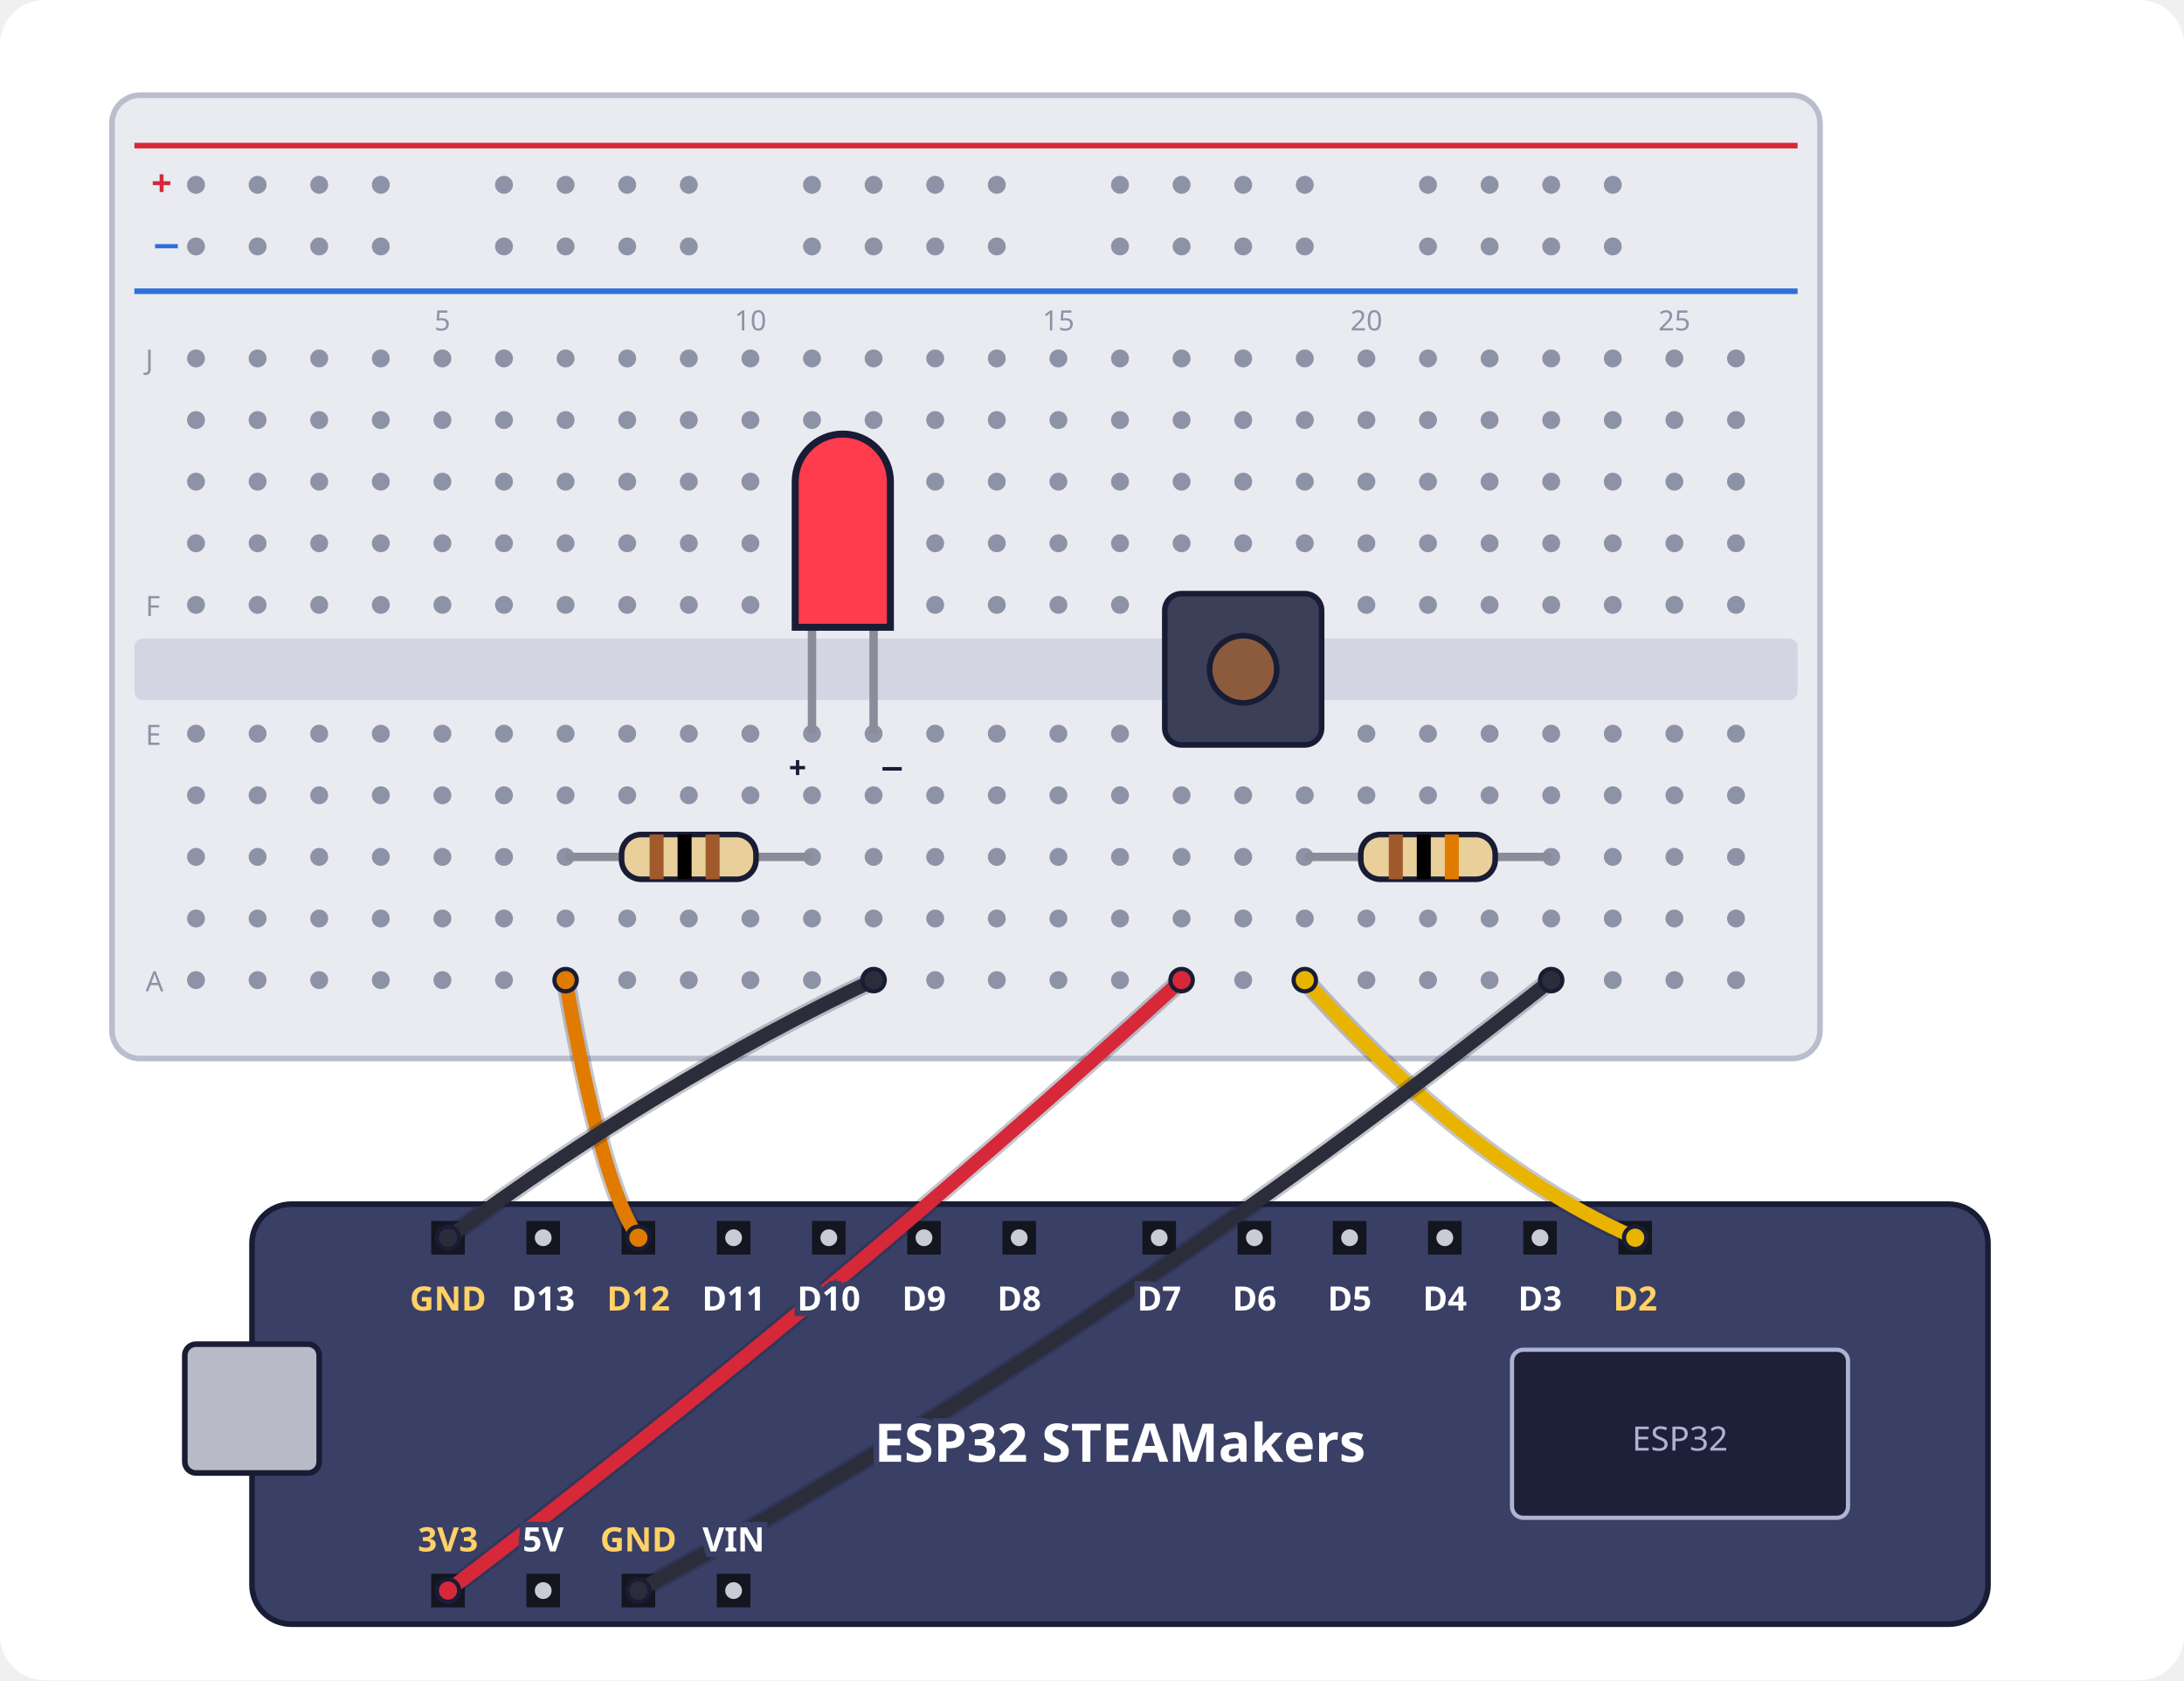
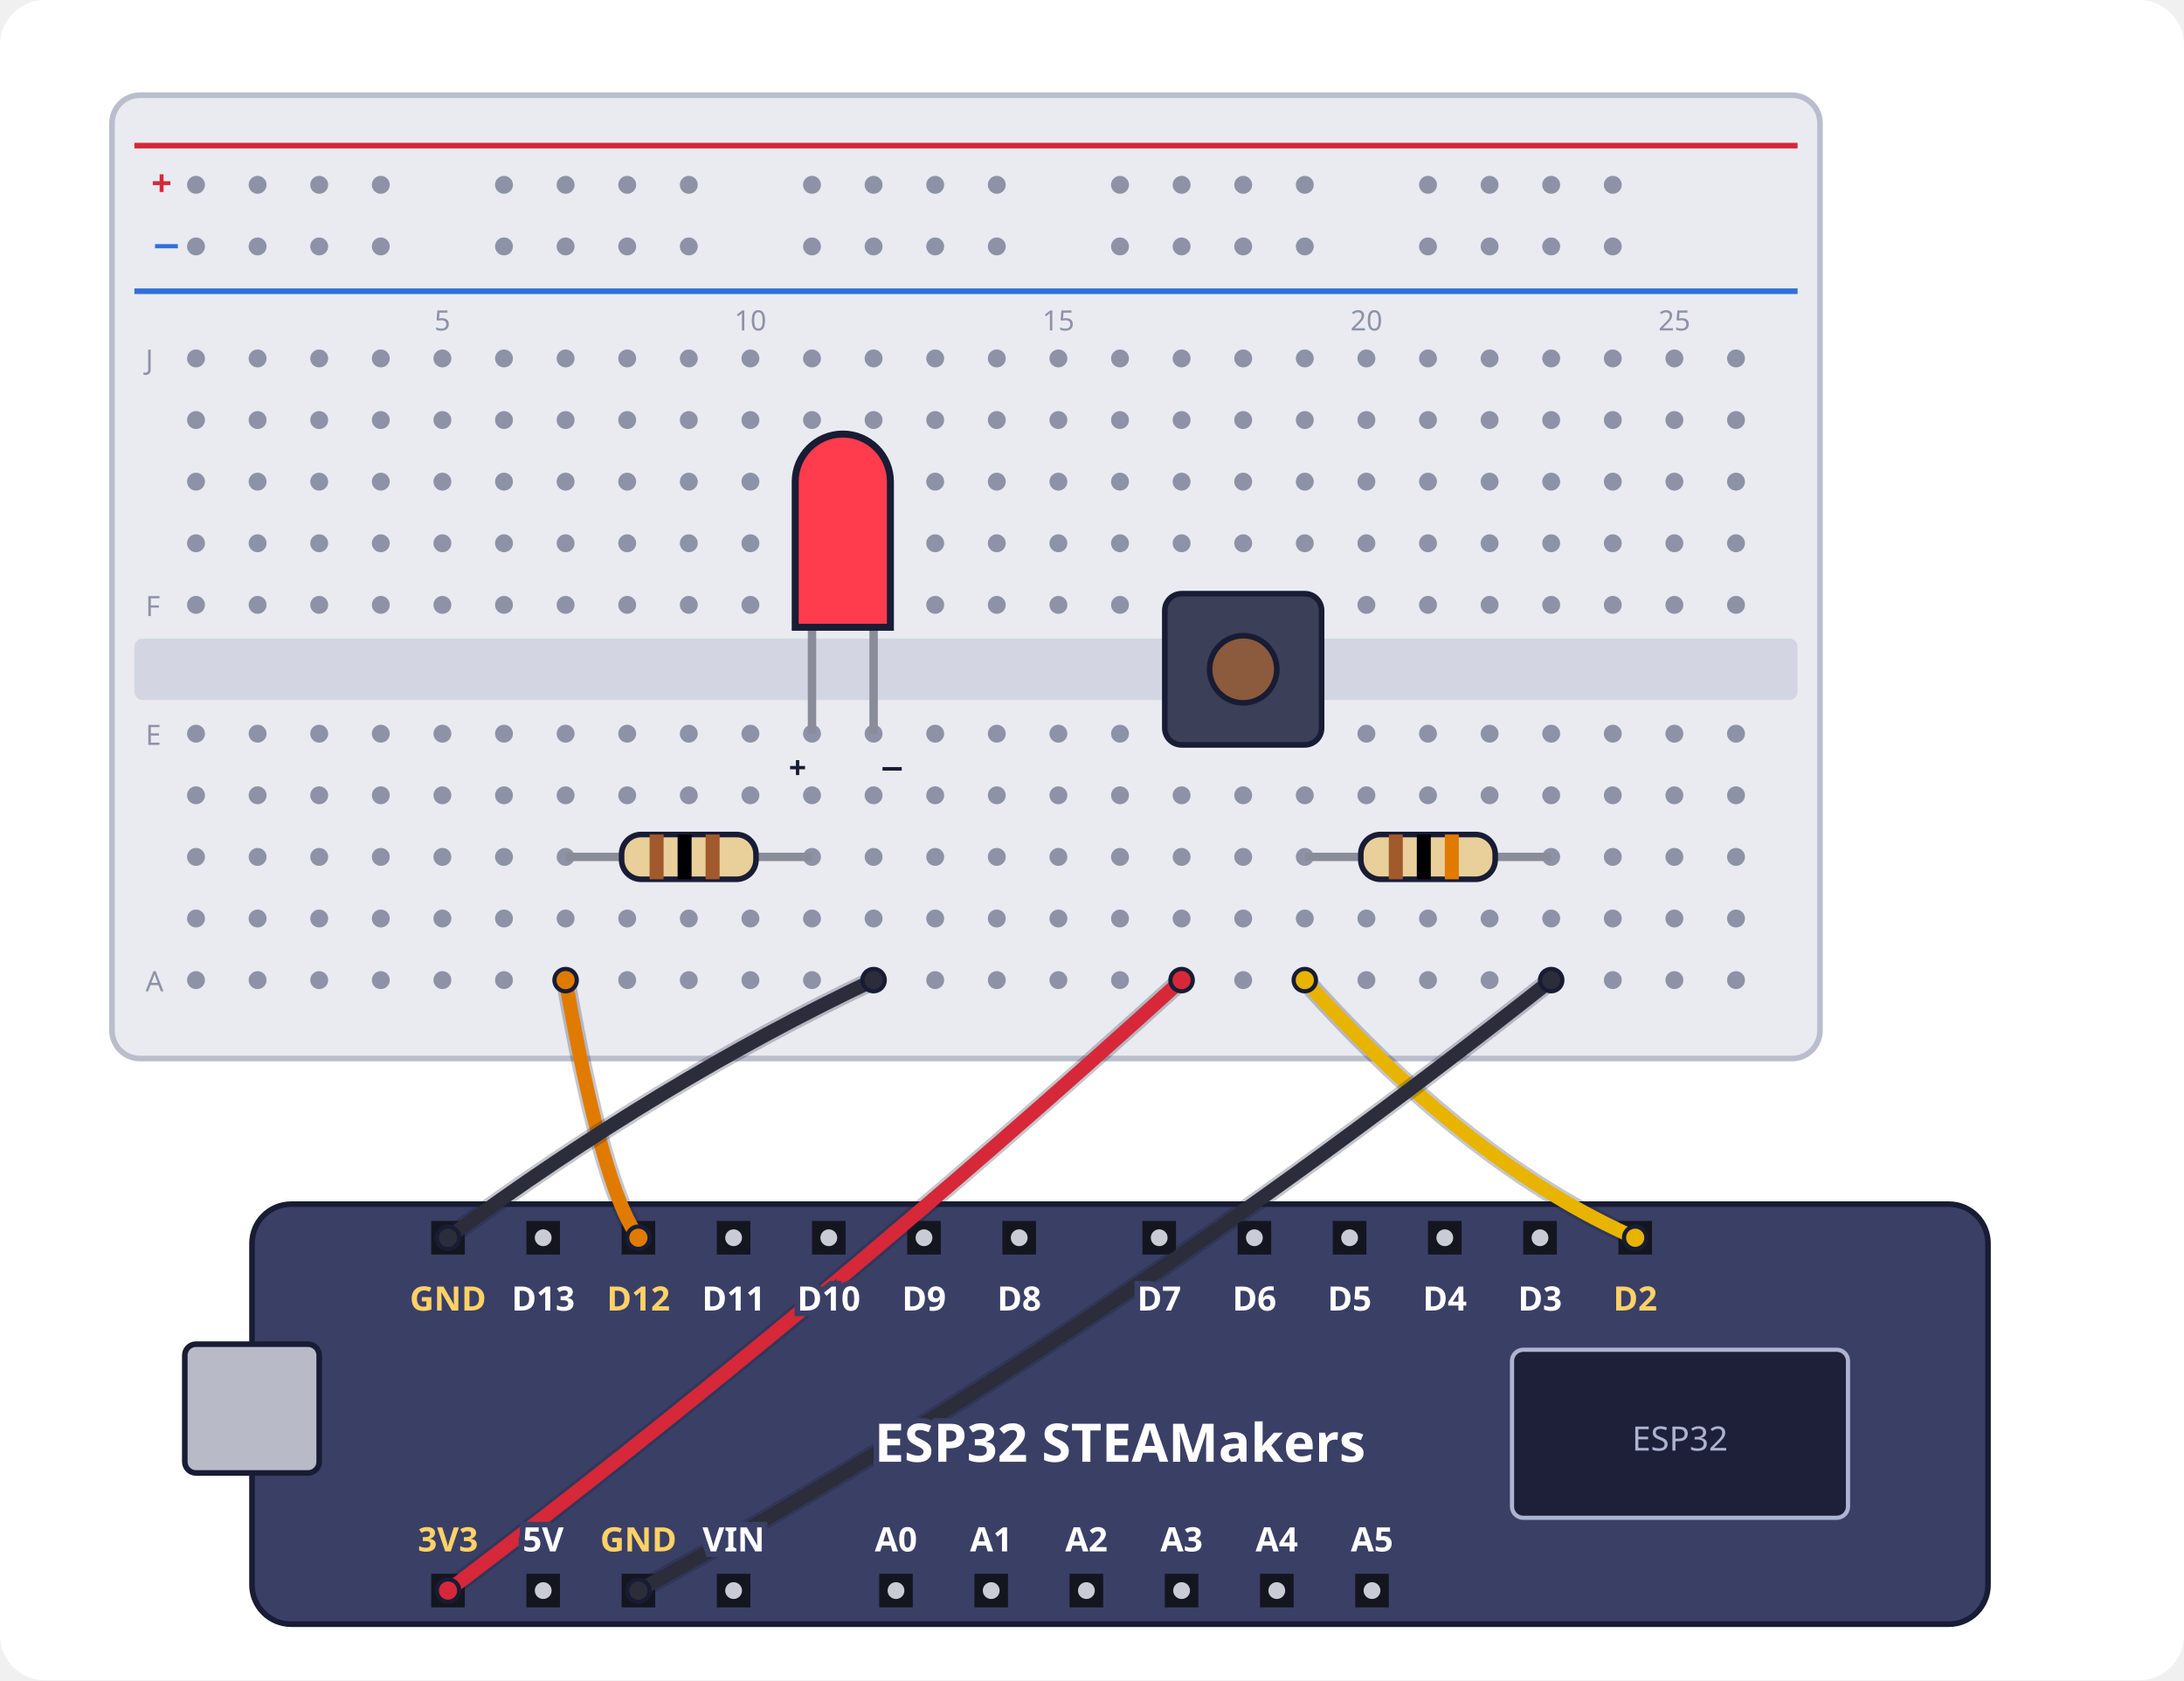
<svg xmlns="http://www.w3.org/2000/svg" viewBox="0 0 780 600" role="img" aria-labelledby="t d" font-family="Manrope,system-ui,sans-serif">
  <rect width="780" height="600" rx="16" fill="#fff" />
  <rect x="40" y="34" width="610" height="344" rx="10" fill="#e9ebf1" stroke="#b9bdcc" stroke-width="2" />
  <rect x="48" y="228" width="594" height="22" rx="3" fill="#d3d6e2" />
  <path d="M48 52 H642" stroke="#d62839" stroke-width="2" />
  <path d="M48 104 H642" stroke="#2f6fdb" stroke-width="2" />
  <text x="54" y="70" font-size="13" font-weight="800" fill="#d62839">+</text>
  <text x="54" y="92" font-size="13" font-weight="800" fill="#2f6fdb">−</text>
  <circle cx="70" cy="128" r="3.2" fill="#8d92a6" />
  <circle cx="70" cy="150" r="3.2" fill="#8d92a6" />
  <circle cx="70" cy="172" r="3.2" fill="#8d92a6" />
  <circle cx="70" cy="194" r="3.2" fill="#8d92a6" />
  <circle cx="70" cy="216" r="3.2" fill="#8d92a6" />
  <circle cx="70" cy="262" r="3.2" fill="#8d92a6" />
  <circle cx="70" cy="284" r="3.2" fill="#8d92a6" />
  <circle cx="70" cy="306" r="3.2" fill="#8d92a6" />
  <circle cx="70" cy="328" r="3.2" fill="#8d92a6" />
  <circle cx="70" cy="350" r="3.2" fill="#8d92a6" />
  <circle cx="70" cy="66" r="3.2" fill="#8d92a6" />
  <circle cx="70" cy="88" r="3.2" fill="#8d92a6" />
  <circle cx="92" cy="128" r="3.2" fill="#8d92a6" />
  <circle cx="92" cy="150" r="3.2" fill="#8d92a6" />
  <circle cx="92" cy="172" r="3.2" fill="#8d92a6" />
  <circle cx="92" cy="194" r="3.2" fill="#8d92a6" />
  <circle cx="92" cy="216" r="3.2" fill="#8d92a6" />
  <circle cx="92" cy="262" r="3.2" fill="#8d92a6" />
  <circle cx="92" cy="284" r="3.2" fill="#8d92a6" />
  <circle cx="92" cy="306" r="3.2" fill="#8d92a6" />
  <circle cx="92" cy="328" r="3.2" fill="#8d92a6" />
  <circle cx="92" cy="350" r="3.2" fill="#8d92a6" />
  <circle cx="92" cy="66" r="3.2" fill="#8d92a6" />
  <circle cx="92" cy="88" r="3.2" fill="#8d92a6" />
  <circle cx="114" cy="128" r="3.2" fill="#8d92a6" />
  <circle cx="114" cy="150" r="3.2" fill="#8d92a6" />
  <circle cx="114" cy="172" r="3.2" fill="#8d92a6" />
  <circle cx="114" cy="194" r="3.2" fill="#8d92a6" />
  <circle cx="114" cy="216" r="3.2" fill="#8d92a6" />
  <circle cx="114" cy="262" r="3.2" fill="#8d92a6" />
  <circle cx="114" cy="284" r="3.2" fill="#8d92a6" />
  <circle cx="114" cy="306" r="3.2" fill="#8d92a6" />
  <circle cx="114" cy="328" r="3.2" fill="#8d92a6" />
  <circle cx="114" cy="350" r="3.2" fill="#8d92a6" />
  <circle cx="114" cy="66" r="3.2" fill="#8d92a6" />
  <circle cx="114" cy="88" r="3.2" fill="#8d92a6" />
  <circle cx="136" cy="128" r="3.2" fill="#8d92a6" />
  <circle cx="136" cy="150" r="3.2" fill="#8d92a6" />
  <circle cx="136" cy="172" r="3.2" fill="#8d92a6" />
  <circle cx="136" cy="194" r="3.2" fill="#8d92a6" />
  <circle cx="136" cy="216" r="3.2" fill="#8d92a6" />
  <circle cx="136" cy="262" r="3.2" fill="#8d92a6" />
  <circle cx="136" cy="284" r="3.2" fill="#8d92a6" />
  <circle cx="136" cy="306" r="3.2" fill="#8d92a6" />
  <circle cx="136" cy="328" r="3.2" fill="#8d92a6" />
  <circle cx="136" cy="350" r="3.2" fill="#8d92a6" />
  <circle cx="136" cy="66" r="3.2" fill="#8d92a6" />
  <circle cx="136" cy="88" r="3.2" fill="#8d92a6" />
  <circle cx="158" cy="128" r="3.2" fill="#8d92a6" />
  <circle cx="158" cy="150" r="3.2" fill="#8d92a6" />
  <circle cx="158" cy="172" r="3.2" fill="#8d92a6" />
  <circle cx="158" cy="194" r="3.2" fill="#8d92a6" />
  <circle cx="158" cy="216" r="3.2" fill="#8d92a6" />
  <circle cx="158" cy="262" r="3.2" fill="#8d92a6" />
  <circle cx="158" cy="284" r="3.2" fill="#8d92a6" />
  <circle cx="158" cy="306" r="3.2" fill="#8d92a6" />
  <circle cx="158" cy="328" r="3.2" fill="#8d92a6" />
  <circle cx="158" cy="350" r="3.2" fill="#8d92a6" />
  <text x="158" y="118" text-anchor="middle" font-size="10" fill="#8d92a6">5</text>
  <circle cx="180" cy="128" r="3.2" fill="#8d92a6" />
  <circle cx="180" cy="150" r="3.2" fill="#8d92a6" />
  <circle cx="180" cy="172" r="3.2" fill="#8d92a6" />
  <circle cx="180" cy="194" r="3.2" fill="#8d92a6" />
  <circle cx="180" cy="216" r="3.2" fill="#8d92a6" />
  <circle cx="180" cy="262" r="3.2" fill="#8d92a6" />
  <circle cx="180" cy="284" r="3.2" fill="#8d92a6" />
  <circle cx="180" cy="306" r="3.2" fill="#8d92a6" />
  <circle cx="180" cy="328" r="3.2" fill="#8d92a6" />
  <circle cx="180" cy="350" r="3.2" fill="#8d92a6" />
  <circle cx="180" cy="66" r="3.2" fill="#8d92a6" />
  <circle cx="180" cy="88" r="3.2" fill="#8d92a6" />
  <circle cx="202" cy="128" r="3.2" fill="#8d92a6" />
  <circle cx="202" cy="150" r="3.2" fill="#8d92a6" />
  <circle cx="202" cy="172" r="3.2" fill="#8d92a6" />
  <circle cx="202" cy="194" r="3.2" fill="#8d92a6" />
  <circle cx="202" cy="216" r="3.2" fill="#8d92a6" />
  <circle cx="202" cy="262" r="3.2" fill="#8d92a6" />
  <circle cx="202" cy="284" r="3.2" fill="#8d92a6" />
  <circle cx="202" cy="306" r="3.2" fill="#8d92a6" />
  <circle cx="202" cy="328" r="3.2" fill="#8d92a6" />
  <circle cx="202" cy="350" r="3.2" fill="#8d92a6" />
  <circle cx="202" cy="66" r="3.2" fill="#8d92a6" />
  <circle cx="202" cy="88" r="3.2" fill="#8d92a6" />
  <circle cx="224" cy="128" r="3.2" fill="#8d92a6" />
  <circle cx="224" cy="150" r="3.2" fill="#8d92a6" />
  <circle cx="224" cy="172" r="3.2" fill="#8d92a6" />
  <circle cx="224" cy="194" r="3.2" fill="#8d92a6" />
  <circle cx="224" cy="216" r="3.2" fill="#8d92a6" />
  <circle cx="224" cy="262" r="3.2" fill="#8d92a6" />
  <circle cx="224" cy="284" r="3.2" fill="#8d92a6" />
  <circle cx="224" cy="306" r="3.2" fill="#8d92a6" />
  <circle cx="224" cy="328" r="3.2" fill="#8d92a6" />
  <circle cx="224" cy="350" r="3.2" fill="#8d92a6" />
  <circle cx="224" cy="66" r="3.2" fill="#8d92a6" />
  <circle cx="224" cy="88" r="3.2" fill="#8d92a6" />
  <circle cx="246" cy="128" r="3.2" fill="#8d92a6" />
  <circle cx="246" cy="150" r="3.2" fill="#8d92a6" />
  <circle cx="246" cy="172" r="3.2" fill="#8d92a6" />
  <circle cx="246" cy="194" r="3.2" fill="#8d92a6" />
  <circle cx="246" cy="216" r="3.2" fill="#8d92a6" />
  <circle cx="246" cy="262" r="3.2" fill="#8d92a6" />
  <circle cx="246" cy="284" r="3.2" fill="#8d92a6" />
  <circle cx="246" cy="306" r="3.2" fill="#8d92a6" />
  <circle cx="246" cy="328" r="3.2" fill="#8d92a6" />
  <circle cx="246" cy="350" r="3.2" fill="#8d92a6" />
  <circle cx="246" cy="66" r="3.2" fill="#8d92a6" />
  <circle cx="246" cy="88" r="3.2" fill="#8d92a6" />
  <circle cx="268" cy="128" r="3.2" fill="#8d92a6" />
  <circle cx="268" cy="150" r="3.2" fill="#8d92a6" />
  <circle cx="268" cy="172" r="3.2" fill="#8d92a6" />
  <circle cx="268" cy="194" r="3.2" fill="#8d92a6" />
  <circle cx="268" cy="216" r="3.2" fill="#8d92a6" />
  <circle cx="268" cy="262" r="3.2" fill="#8d92a6" />
  <circle cx="268" cy="284" r="3.2" fill="#8d92a6" />
  <circle cx="268" cy="306" r="3.2" fill="#8d92a6" />
  <circle cx="268" cy="328" r="3.2" fill="#8d92a6" />
  <circle cx="268" cy="350" r="3.2" fill="#8d92a6" />
  <text x="268" y="118" text-anchor="middle" font-size="10" fill="#8d92a6">10</text>
  <circle cx="290" cy="128" r="3.2" fill="#8d92a6" />
  <circle cx="290" cy="150" r="3.2" fill="#8d92a6" />
  <circle cx="290" cy="172" r="3.2" fill="#8d92a6" />
  <circle cx="290" cy="194" r="3.2" fill="#8d92a6" />
  <circle cx="290" cy="216" r="3.2" fill="#8d92a6" />
  <circle cx="290" cy="262" r="3.2" fill="#8d92a6" />
  <circle cx="290" cy="284" r="3.2" fill="#8d92a6" />
  <circle cx="290" cy="306" r="3.2" fill="#8d92a6" />
  <circle cx="290" cy="328" r="3.2" fill="#8d92a6" />
  <circle cx="290" cy="350" r="3.2" fill="#8d92a6" />
  <circle cx="290" cy="66" r="3.2" fill="#8d92a6" />
  <circle cx="290" cy="88" r="3.2" fill="#8d92a6" />
  <circle cx="312" cy="128" r="3.2" fill="#8d92a6" />
  <circle cx="312" cy="150" r="3.2" fill="#8d92a6" />
  <circle cx="312" cy="172" r="3.2" fill="#8d92a6" />
  <circle cx="312" cy="194" r="3.2" fill="#8d92a6" />
  <circle cx="312" cy="216" r="3.2" fill="#8d92a6" />
  <circle cx="312" cy="262" r="3.2" fill="#8d92a6" />
  <circle cx="312" cy="284" r="3.2" fill="#8d92a6" />
  <circle cx="312" cy="306" r="3.2" fill="#8d92a6" />
  <circle cx="312" cy="328" r="3.2" fill="#8d92a6" />
  <circle cx="312" cy="350" r="3.2" fill="#8d92a6" />
  <circle cx="312" cy="66" r="3.2" fill="#8d92a6" />
  <circle cx="312" cy="88" r="3.2" fill="#8d92a6" />
  <circle cx="334" cy="128" r="3.2" fill="#8d92a6" />
  <circle cx="334" cy="150" r="3.2" fill="#8d92a6" />
  <circle cx="334" cy="172" r="3.2" fill="#8d92a6" />
  <circle cx="334" cy="194" r="3.2" fill="#8d92a6" />
  <circle cx="334" cy="216" r="3.2" fill="#8d92a6" />
  <circle cx="334" cy="262" r="3.2" fill="#8d92a6" />
  <circle cx="334" cy="284" r="3.2" fill="#8d92a6" />
  <circle cx="334" cy="306" r="3.2" fill="#8d92a6" />
  <circle cx="334" cy="328" r="3.2" fill="#8d92a6" />
  <circle cx="334" cy="350" r="3.2" fill="#8d92a6" />
  <circle cx="334" cy="66" r="3.2" fill="#8d92a6" />
  <circle cx="334" cy="88" r="3.2" fill="#8d92a6" />
  <circle cx="356" cy="128" r="3.2" fill="#8d92a6" />
  <circle cx="356" cy="150" r="3.2" fill="#8d92a6" />
  <circle cx="356" cy="172" r="3.2" fill="#8d92a6" />
  <circle cx="356" cy="194" r="3.2" fill="#8d92a6" />
  <circle cx="356" cy="216" r="3.2" fill="#8d92a6" />
  <circle cx="356" cy="262" r="3.2" fill="#8d92a6" />
  <circle cx="356" cy="284" r="3.2" fill="#8d92a6" />
  <circle cx="356" cy="306" r="3.2" fill="#8d92a6" />
  <circle cx="356" cy="328" r="3.2" fill="#8d92a6" />
  <circle cx="356" cy="350" r="3.2" fill="#8d92a6" />
  <circle cx="356" cy="66" r="3.2" fill="#8d92a6" />
  <circle cx="356" cy="88" r="3.2" fill="#8d92a6" />
  <circle cx="378" cy="128" r="3.2" fill="#8d92a6" />
  <circle cx="378" cy="150" r="3.2" fill="#8d92a6" />
  <circle cx="378" cy="172" r="3.2" fill="#8d92a6" />
  <circle cx="378" cy="194" r="3.2" fill="#8d92a6" />
  <circle cx="378" cy="216" r="3.2" fill="#8d92a6" />
  <circle cx="378" cy="262" r="3.2" fill="#8d92a6" />
  <circle cx="378" cy="284" r="3.2" fill="#8d92a6" />
  <circle cx="378" cy="306" r="3.2" fill="#8d92a6" />
  <circle cx="378" cy="328" r="3.2" fill="#8d92a6" />
  <circle cx="378" cy="350" r="3.2" fill="#8d92a6" />
  <text x="378" y="118" text-anchor="middle" font-size="10" fill="#8d92a6">15</text>
  <circle cx="400" cy="128" r="3.2" fill="#8d92a6" />
  <circle cx="400" cy="150" r="3.2" fill="#8d92a6" />
  <circle cx="400" cy="172" r="3.2" fill="#8d92a6" />
  <circle cx="400" cy="194" r="3.2" fill="#8d92a6" />
  <circle cx="400" cy="216" r="3.2" fill="#8d92a6" />
  <circle cx="400" cy="262" r="3.2" fill="#8d92a6" />
  <circle cx="400" cy="284" r="3.2" fill="#8d92a6" />
  <circle cx="400" cy="306" r="3.2" fill="#8d92a6" />
  <circle cx="400" cy="328" r="3.2" fill="#8d92a6" />
  <circle cx="400" cy="350" r="3.2" fill="#8d92a6" />
  <circle cx="400" cy="66" r="3.2" fill="#8d92a6" />
  <circle cx="400" cy="88" r="3.2" fill="#8d92a6" />
  <circle cx="422" cy="128" r="3.2" fill="#8d92a6" />
  <circle cx="422" cy="150" r="3.2" fill="#8d92a6" />
  <circle cx="422" cy="172" r="3.2" fill="#8d92a6" />
  <circle cx="422" cy="194" r="3.2" fill="#8d92a6" />
  <circle cx="422" cy="216" r="3.2" fill="#8d92a6" />
  <circle cx="422" cy="262" r="3.2" fill="#8d92a6" />
  <circle cx="422" cy="284" r="3.2" fill="#8d92a6" />
  <circle cx="422" cy="306" r="3.2" fill="#8d92a6" />
  <circle cx="422" cy="328" r="3.2" fill="#8d92a6" />
  <circle cx="422" cy="350" r="3.2" fill="#8d92a6" />
  <circle cx="422" cy="66" r="3.2" fill="#8d92a6" />
  <circle cx="422" cy="88" r="3.2" fill="#8d92a6" />
  <circle cx="444" cy="128" r="3.2" fill="#8d92a6" />
  <circle cx="444" cy="150" r="3.2" fill="#8d92a6" />
  <circle cx="444" cy="172" r="3.2" fill="#8d92a6" />
  <circle cx="444" cy="194" r="3.2" fill="#8d92a6" />
  <circle cx="444" cy="216" r="3.2" fill="#8d92a6" />
  <circle cx="444" cy="262" r="3.2" fill="#8d92a6" />
  <circle cx="444" cy="284" r="3.2" fill="#8d92a6" />
  <circle cx="444" cy="306" r="3.2" fill="#8d92a6" />
  <circle cx="444" cy="328" r="3.2" fill="#8d92a6" />
  <circle cx="444" cy="350" r="3.2" fill="#8d92a6" />
  <circle cx="444" cy="66" r="3.2" fill="#8d92a6" />
  <circle cx="444" cy="88" r="3.2" fill="#8d92a6" />
  <circle cx="466" cy="128" r="3.2" fill="#8d92a6" />
  <circle cx="466" cy="150" r="3.2" fill="#8d92a6" />
  <circle cx="466" cy="172" r="3.2" fill="#8d92a6" />
  <circle cx="466" cy="194" r="3.2" fill="#8d92a6" />
  <circle cx="466" cy="216" r="3.2" fill="#8d92a6" />
  <circle cx="466" cy="262" r="3.2" fill="#8d92a6" />
  <circle cx="466" cy="284" r="3.2" fill="#8d92a6" />
  <circle cx="466" cy="306" r="3.2" fill="#8d92a6" />
  <circle cx="466" cy="328" r="3.2" fill="#8d92a6" />
  <circle cx="466" cy="350" r="3.2" fill="#8d92a6" />
  <circle cx="466" cy="66" r="3.2" fill="#8d92a6" />
  <circle cx="466" cy="88" r="3.2" fill="#8d92a6" />
  <circle cx="488" cy="128" r="3.2" fill="#8d92a6" />
  <circle cx="488" cy="150" r="3.2" fill="#8d92a6" />
  <circle cx="488" cy="172" r="3.2" fill="#8d92a6" />
  <circle cx="488" cy="194" r="3.2" fill="#8d92a6" />
  <circle cx="488" cy="216" r="3.2" fill="#8d92a6" />
  <circle cx="488" cy="262" r="3.2" fill="#8d92a6" />
  <circle cx="488" cy="284" r="3.2" fill="#8d92a6" />
  <circle cx="488" cy="306" r="3.2" fill="#8d92a6" />
  <circle cx="488" cy="328" r="3.2" fill="#8d92a6" />
  <circle cx="488" cy="350" r="3.2" fill="#8d92a6" />
  <text x="488" y="118" text-anchor="middle" font-size="10" fill="#8d92a6">20</text>
  <circle cx="510" cy="128" r="3.2" fill="#8d92a6" />
  <circle cx="510" cy="150" r="3.2" fill="#8d92a6" />
  <circle cx="510" cy="172" r="3.2" fill="#8d92a6" />
  <circle cx="510" cy="194" r="3.2" fill="#8d92a6" />
  <circle cx="510" cy="216" r="3.2" fill="#8d92a6" />
  <circle cx="510" cy="262" r="3.2" fill="#8d92a6" />
  <circle cx="510" cy="284" r="3.2" fill="#8d92a6" />
  <circle cx="510" cy="306" r="3.2" fill="#8d92a6" />
  <circle cx="510" cy="328" r="3.2" fill="#8d92a6" />
  <circle cx="510" cy="350" r="3.2" fill="#8d92a6" />
  <circle cx="510" cy="66" r="3.2" fill="#8d92a6" />
  <circle cx="510" cy="88" r="3.2" fill="#8d92a6" />
  <circle cx="532" cy="128" r="3.2" fill="#8d92a6" />
  <circle cx="532" cy="150" r="3.2" fill="#8d92a6" />
  <circle cx="532" cy="172" r="3.2" fill="#8d92a6" />
  <circle cx="532" cy="194" r="3.2" fill="#8d92a6" />
  <circle cx="532" cy="216" r="3.2" fill="#8d92a6" />
  <circle cx="532" cy="262" r="3.2" fill="#8d92a6" />
  <circle cx="532" cy="284" r="3.2" fill="#8d92a6" />
  <circle cx="532" cy="306" r="3.2" fill="#8d92a6" />
  <circle cx="532" cy="328" r="3.2" fill="#8d92a6" />
  <circle cx="532" cy="350" r="3.2" fill="#8d92a6" />
  <circle cx="532" cy="66" r="3.2" fill="#8d92a6" />
  <circle cx="532" cy="88" r="3.2" fill="#8d92a6" />
  <circle cx="554" cy="128" r="3.2" fill="#8d92a6" />
  <circle cx="554" cy="150" r="3.2" fill="#8d92a6" />
  <circle cx="554" cy="172" r="3.2" fill="#8d92a6" />
  <circle cx="554" cy="194" r="3.2" fill="#8d92a6" />
  <circle cx="554" cy="216" r="3.2" fill="#8d92a6" />
  <circle cx="554" cy="262" r="3.2" fill="#8d92a6" />
  <circle cx="554" cy="284" r="3.2" fill="#8d92a6" />
  <circle cx="554" cy="306" r="3.2" fill="#8d92a6" />
  <circle cx="554" cy="328" r="3.2" fill="#8d92a6" />
  <circle cx="554" cy="350" r="3.2" fill="#8d92a6" />
  <circle cx="554" cy="66" r="3.2" fill="#8d92a6" />
  <circle cx="554" cy="88" r="3.2" fill="#8d92a6" />
  <circle cx="576" cy="128" r="3.2" fill="#8d92a6" />
  <circle cx="576" cy="150" r="3.2" fill="#8d92a6" />
  <circle cx="576" cy="172" r="3.2" fill="#8d92a6" />
  <circle cx="576" cy="194" r="3.2" fill="#8d92a6" />
  <circle cx="576" cy="216" r="3.2" fill="#8d92a6" />
  <circle cx="576" cy="262" r="3.2" fill="#8d92a6" />
  <circle cx="576" cy="284" r="3.2" fill="#8d92a6" />
  <circle cx="576" cy="306" r="3.2" fill="#8d92a6" />
  <circle cx="576" cy="328" r="3.2" fill="#8d92a6" />
  <circle cx="576" cy="350" r="3.2" fill="#8d92a6" />
  <circle cx="576" cy="66" r="3.2" fill="#8d92a6" />
  <circle cx="576" cy="88" r="3.2" fill="#8d92a6" />
  <circle cx="598" cy="128" r="3.2" fill="#8d92a6" />
  <circle cx="598" cy="150" r="3.2" fill="#8d92a6" />
  <circle cx="598" cy="172" r="3.2" fill="#8d92a6" />
  <circle cx="598" cy="194" r="3.2" fill="#8d92a6" />
  <circle cx="598" cy="216" r="3.2" fill="#8d92a6" />
  <circle cx="598" cy="262" r="3.2" fill="#8d92a6" />
  <circle cx="598" cy="284" r="3.2" fill="#8d92a6" />
  <circle cx="598" cy="306" r="3.2" fill="#8d92a6" />
  <circle cx="598" cy="328" r="3.2" fill="#8d92a6" />
  <circle cx="598" cy="350" r="3.2" fill="#8d92a6" />
  <text x="598" y="118" text-anchor="middle" font-size="10" fill="#8d92a6">25</text>
  <circle cx="620" cy="128" r="3.2" fill="#8d92a6" />
  <circle cx="620" cy="150" r="3.2" fill="#8d92a6" />
  <circle cx="620" cy="172" r="3.2" fill="#8d92a6" />
  <circle cx="620" cy="194" r="3.2" fill="#8d92a6" />
  <circle cx="620" cy="216" r="3.2" fill="#8d92a6" />
  <circle cx="620" cy="262" r="3.2" fill="#8d92a6" />
  <circle cx="620" cy="284" r="3.2" fill="#8d92a6" />
  <circle cx="620" cy="306" r="3.2" fill="#8d92a6" />
  <circle cx="620" cy="328" r="3.2" fill="#8d92a6" />
  <circle cx="620" cy="350" r="3.2" fill="#8d92a6" />
  <text x="52" y="132" font-size="10" fill="#8d92a6">J</text>
  <text x="52" y="220" font-size="10" fill="#8d92a6">F</text>
  <text x="52" y="266" font-size="10" fill="#8d92a6">E</text>
  <text x="52" y="354" font-size="10" fill="#8d92a6">A</text>
  <path d="M202 306 H290" stroke="#8a8d99" stroke-width="3" />
  <rect x="222.0" y="298" width="48" height="16" rx="7" fill="#e9cf9a" stroke="#181c34" stroke-width="2" />
  <rect x="232.0" y="298" width="5" height="16" fill="#a05a2c" />
  <rect x="242.0" y="298" width="5" height="16" fill="#000" />
  <rect x="252.0" y="298" width="5" height="16" fill="#a05a2c" />
  <path d="M290 262 V224" stroke="#8a8d99" stroke-width="3" />
  <path d="M312 262 V224" stroke="#8a8d99" stroke-width="3" />
  <path d="M273 224 V172 a17 17 0 0 1 34 0 V224 Z" transform="translate(11.0 0)" fill="#ff3b4e" stroke="#181c34" stroke-width="2.5" />
  <text x="288" y="278" text-anchor="end" font-size="11" font-weight="800" fill="#181c34">+</text>
  <text x="314" y="278" font-size="11" font-weight="800" fill="#181c34">−</text>
  <circle cx="422" cy="262" r="4" fill="#8a8d99" />
  <circle cx="422" cy="216" r="4" fill="#8a8d99" />
  <circle cx="466" cy="262" r="4" fill="#8a8d99" />
  <circle cx="466" cy="216" r="4" fill="#8a8d99" />
  <rect x="416" y="212" width="56" height="54" rx="6" fill="#3b3f58" stroke="#181c34" stroke-width="2" />
  <circle cx="444.0" cy="239.0" r="12" fill="#8c5a3c" stroke="#181c34" stroke-width="2" />
  <path d="M466 306 H554" stroke="#8a8d99" stroke-width="3" />
  <rect x="486.0" y="298" width="48" height="16" rx="7" fill="#e9cf9a" stroke="#181c34" stroke-width="2" />
  <rect x="496.0" y="298" width="5" height="16" fill="#a05a2c" />
  <rect x="506.0" y="298" width="5" height="16" fill="#000" />
  <rect x="516.0" y="298" width="5" height="16" fill="#e07b00" />
  <rect x="90" y="430" width="620" height="150" rx="14" fill="#3a3f66" stroke="#181c34" stroke-width="2" />
  <rect x="66" y="480" width="48" height="46" rx="4" fill="#b8bbc7" stroke="#181c34" stroke-width="2" />
  <rect x="540" y="482" width="120" height="60" rx="4" fill="#1d2038" stroke="#aeb3d1" stroke-width="1.5" />
  <text x="600" y="518" text-anchor="middle" font-size="12" fill="#aeb3d1">ESP32</text>
  <rect x="154" y="436" width="12" height="12" fill="#14161f" />
  <circle cx="160" cy="442" r="3" fill="#ffd166" />
  <rect x="188" y="436" width="12" height="12" fill="#14161f" />
  <circle cx="194" cy="442" r="3" fill="#c9ccd6" />
  <rect x="222" y="436" width="12" height="12" fill="#14161f" />
  <circle cx="228" cy="442" r="3" fill="#ffd166" />
  <rect x="256" y="436" width="12" height="12" fill="#14161f" />
  <circle cx="262" cy="442" r="3" fill="#c9ccd6" />
  <rect x="290" y="436" width="12" height="12" fill="#14161f" />
  <circle cx="296" cy="442" r="3" fill="#c9ccd6" />
  <rect x="324" y="436" width="12" height="12" fill="#14161f" />
  <circle cx="330" cy="442" r="3" fill="#c9ccd6" />
  <rect x="358" y="436" width="12" height="12" fill="#14161f" />
  <circle cx="364" cy="442" r="3" fill="#c9ccd6" />
  <rect x="408" y="436" width="12" height="12" fill="#14161f" />
  <circle cx="414" cy="442" r="3" fill="#c9ccd6" />
  <rect x="442" y="436" width="12" height="12" fill="#14161f" />
  <circle cx="448" cy="442" r="3" fill="#c9ccd6" />
  <rect x="476" y="436" width="12" height="12" fill="#14161f" />
  <circle cx="482" cy="442" r="3" fill="#c9ccd6" />
  <rect x="510" y="436" width="12" height="12" fill="#14161f" />
  <circle cx="516" cy="442" r="3" fill="#c9ccd6" />
  <rect x="544" y="436" width="12" height="12" fill="#14161f" />
  <circle cx="550" cy="442" r="3" fill="#c9ccd6" />
  <rect x="578" y="436" width="12" height="12" fill="#14161f" />
  <circle cx="584" cy="442" r="3" fill="#ffd166" />
  <rect x="154" y="562" width="12" height="12" fill="#14161f" />
  <circle cx="160" cy="568" r="3" fill="#ffd166" />
  <rect x="188" y="562" width="12" height="12" fill="#14161f" />
  <circle cx="194" cy="568" r="3" fill="#c9ccd6" />
  <rect x="222" y="562" width="12" height="12" fill="#14161f" />
  <circle cx="228" cy="568" r="3" fill="#ffd166" />
  <rect x="256" y="562" width="12" height="12" fill="#14161f" />
  <circle cx="262" cy="568" r="3" fill="#c9ccd6" />
+   <rect x="314" y="562" width="12" height="12" fill="#14161f" />
+   <circle cx="320" cy="568" r="3" fill="#c9ccd6" />
+   <rect x="348" y="562" width="12" height="12" fill="#14161f" />
+   <circle cx="354" cy="568" r="3" fill="#c9ccd6" />
+   <rect x="382" y="562" width="12" height="12" fill="#14161f" />
+   <circle cx="388" cy="568" r="3" fill="#c9ccd6" />
+   <rect x="416" y="562" width="12" height="12" fill="#14161f" />
+   <circle cx="422" cy="568" r="3" fill="#c9ccd6" />
+   <rect x="450" y="562" width="12" height="12" fill="#14161f" />
+   <circle cx="456" cy="568" r="3" fill="#c9ccd6" />
+   <rect x="484" y="562" width="12" height="12" fill="#14161f" />
+   <circle cx="490" cy="568" r="3" fill="#c9ccd6" />
  <path d="M202 350 Q215.0 424.0 228 442" fill="none" stroke="#181c34" stroke-width="7" stroke-linecap="round" opacity=".25" />
  <path d="M202 350 Q215.0 424.0 228 442" fill="none" stroke="#e07b00" stroke-width="5" stroke-linecap="round" />
  <circle cx="202" cy="350" r="4" fill="#e07b00" stroke="#181c34" stroke-width="1.5" />
  <circle cx="228" cy="442" r="4" fill="#e07b00" stroke="#181c34" stroke-width="1.5" />
  <path d="M312 350 Q236.0 386.0 160 442" fill="none" stroke="#181c34" stroke-width="7" stroke-linecap="round" opacity=".25" />
  <path d="M312 350 Q236.0 386.0 160 442" fill="none" stroke="#2b2d3a" stroke-width="5" stroke-linecap="round" />
  <circle cx="312" cy="350" r="4" fill="#2b2d3a" stroke="#181c34" stroke-width="1.5" />
  <circle cx="160" cy="442" r="4" fill="#2b2d3a" stroke="#181c34" stroke-width="1.5" />
  <path d="M422 350 Q291.0 469.0 160 568" fill="none" stroke="#181c34" stroke-width="7" stroke-linecap="round" opacity=".25" />
  <path d="M422 350 Q291.0 469.0 160 568" fill="none" stroke="#d62839" stroke-width="5" stroke-linecap="round" />
  <circle cx="422" cy="350" r="4" fill="#d62839" stroke="#181c34" stroke-width="1.5" />
  <circle cx="160" cy="568" r="4" fill="#d62839" stroke="#181c34" stroke-width="1.5" />
  <path d="M466 350 Q525.0 416.0 584 442" fill="none" stroke="#181c34" stroke-width="7" stroke-linecap="round" opacity=".25" />
  <path d="M466 350 Q525.0 416.0 584 442" fill="none" stroke="#e8b400" stroke-width="5" stroke-linecap="round" />
  <circle cx="466" cy="350" r="4" fill="#e8b400" stroke="#181c34" stroke-width="1.5" />
  <circle cx="584" cy="442" r="4" fill="#e8b400" stroke="#181c34" stroke-width="1.5" />
  <path d="M554 350 Q391.0 479.0 228 568" fill="none" stroke="#181c34" stroke-width="7" stroke-linecap="round" opacity=".25" />
  <path d="M554 350 Q391.0 479.0 228 568" fill="none" stroke="#2b2d3a" stroke-width="5" stroke-linecap="round" />
  <circle cx="554" cy="350" r="4" fill="#2b2d3a" stroke="#181c34" stroke-width="1.5" />
  <circle cx="228" cy="568" r="4" fill="#2b2d3a" stroke="#181c34" stroke-width="1.5" />
  <text x="400.0" y="522" text-anchor="middle" font-size="19" font-weight="800" fill="#fff" stroke="#3a3f66" stroke-width="4" paint-order="stroke">ESP32 STEAMakers</text>
  <text x="160" y="468" text-anchor="middle" font-size="12" font-weight="800" fill="#ffd166" stroke="#3a3f66" stroke-width="4" paint-order="stroke">GND</text>
  <text x="194" y="468" text-anchor="middle" font-size="12" font-weight="600" fill="#fff" stroke="#3a3f66" stroke-width="4" paint-order="stroke">D13</text>
  <text x="228" y="468" text-anchor="middle" font-size="12" font-weight="800" fill="#ffd166" stroke="#3a3f66" stroke-width="4" paint-order="stroke">D12</text>
  <text x="262" y="468" text-anchor="middle" font-size="12" font-weight="600" fill="#fff" stroke="#3a3f66" stroke-width="4" paint-order="stroke">D11</text>
  <text x="296" y="468" text-anchor="middle" font-size="12" font-weight="600" fill="#fff" stroke="#3a3f66" stroke-width="4" paint-order="stroke">D10</text>
  <text x="330" y="468" text-anchor="middle" font-size="12" font-weight="600" fill="#fff" stroke="#3a3f66" stroke-width="4" paint-order="stroke">D9</text>
  <text x="364" y="468" text-anchor="middle" font-size="12" font-weight="600" fill="#fff" stroke="#3a3f66" stroke-width="4" paint-order="stroke">D8</text>
  <text x="414" y="468" text-anchor="middle" font-size="12" font-weight="600" fill="#fff" stroke="#3a3f66" stroke-width="4" paint-order="stroke">D7</text>
  <text x="448" y="468" text-anchor="middle" font-size="12" font-weight="600" fill="#fff" stroke="#3a3f66" stroke-width="4" paint-order="stroke">D6</text>
  <text x="482" y="468" text-anchor="middle" font-size="12" font-weight="600" fill="#fff" stroke="#3a3f66" stroke-width="4" paint-order="stroke">D5</text>
  <text x="516" y="468" text-anchor="middle" font-size="12" font-weight="600" fill="#fff" stroke="#3a3f66" stroke-width="4" paint-order="stroke">D4</text>
  <text x="550" y="468" text-anchor="middle" font-size="12" font-weight="600" fill="#fff" stroke="#3a3f66" stroke-width="4" paint-order="stroke">D3</text>
  <text x="584" y="468" text-anchor="middle" font-size="12" font-weight="800" fill="#ffd166" stroke="#3a3f66" stroke-width="4" paint-order="stroke">D2</text>
  <text x="160" y="554" text-anchor="middle" font-size="12" font-weight="800" fill="#ffd166" stroke="#3a3f66" stroke-width="4" paint-order="stroke">3V3</text>
  <text x="194" y="554" text-anchor="middle" font-size="12" font-weight="600" fill="#fff" stroke="#3a3f66" stroke-width="4" paint-order="stroke">5V</text>
  <text x="228" y="554" text-anchor="middle" font-size="12" font-weight="800" fill="#ffd166" stroke="#3a3f66" stroke-width="4" paint-order="stroke">GND</text>
  <text x="262" y="554" text-anchor="middle" font-size="12" font-weight="600" fill="#fff" stroke="#3a3f66" stroke-width="4" paint-order="stroke">VIN</text>
+   <text x="320" y="554" text-anchor="middle" font-size="12" font-weight="600" fill="#fff" stroke="#3a3f66" stroke-width="4" paint-order="stroke">A0</text>
+   <text x="354" y="554" text-anchor="middle" font-size="12" font-weight="600" fill="#fff" stroke="#3a3f66" stroke-width="4" paint-order="stroke">A1</text>
+   <text x="388" y="554" text-anchor="middle" font-size="12" font-weight="600" fill="#fff" stroke="#3a3f66" stroke-width="4" paint-order="stroke">A2</text>
+   <text x="422" y="554" text-anchor="middle" font-size="12" font-weight="600" fill="#fff" stroke="#3a3f66" stroke-width="4" paint-order="stroke">A3</text>
+   <text x="456" y="554" text-anchor="middle" font-size="12" font-weight="600" fill="#fff" stroke="#3a3f66" stroke-width="4" paint-order="stroke">A4</text>
+   <text x="490" y="554" text-anchor="middle" font-size="12" font-weight="600" fill="#fff" stroke="#3a3f66" stroke-width="4" paint-order="stroke">A5</text>
</svg>
